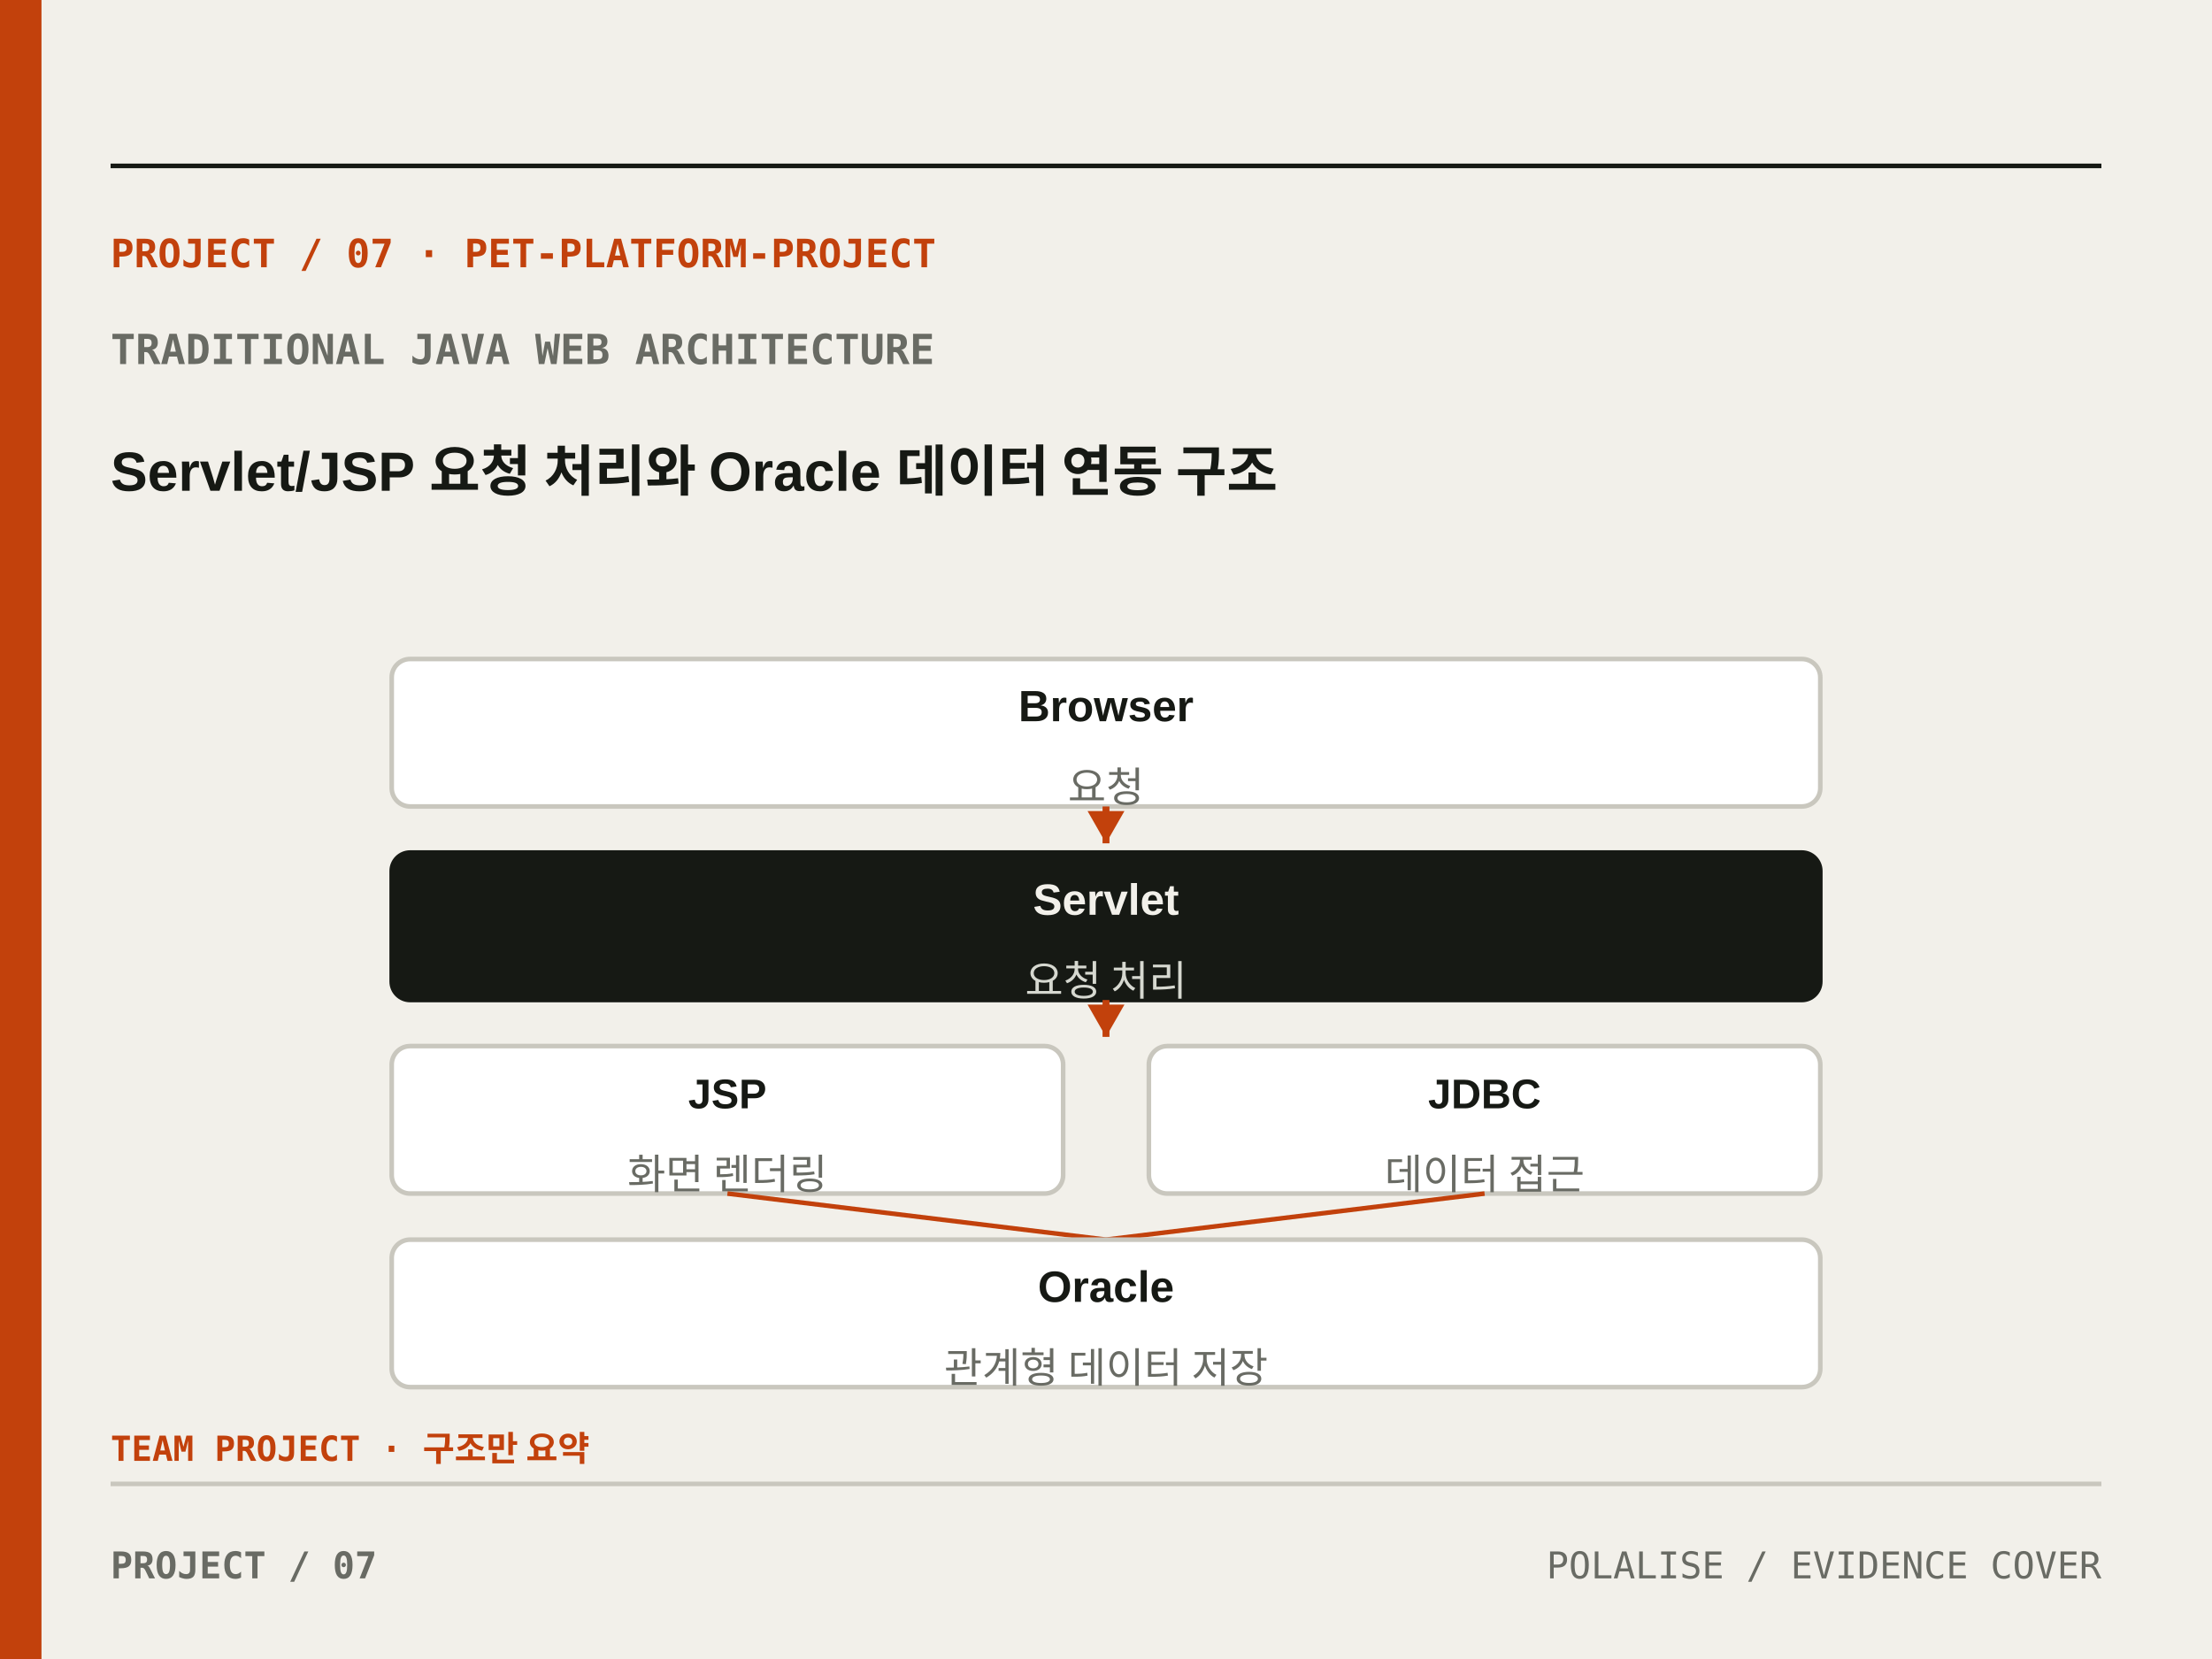
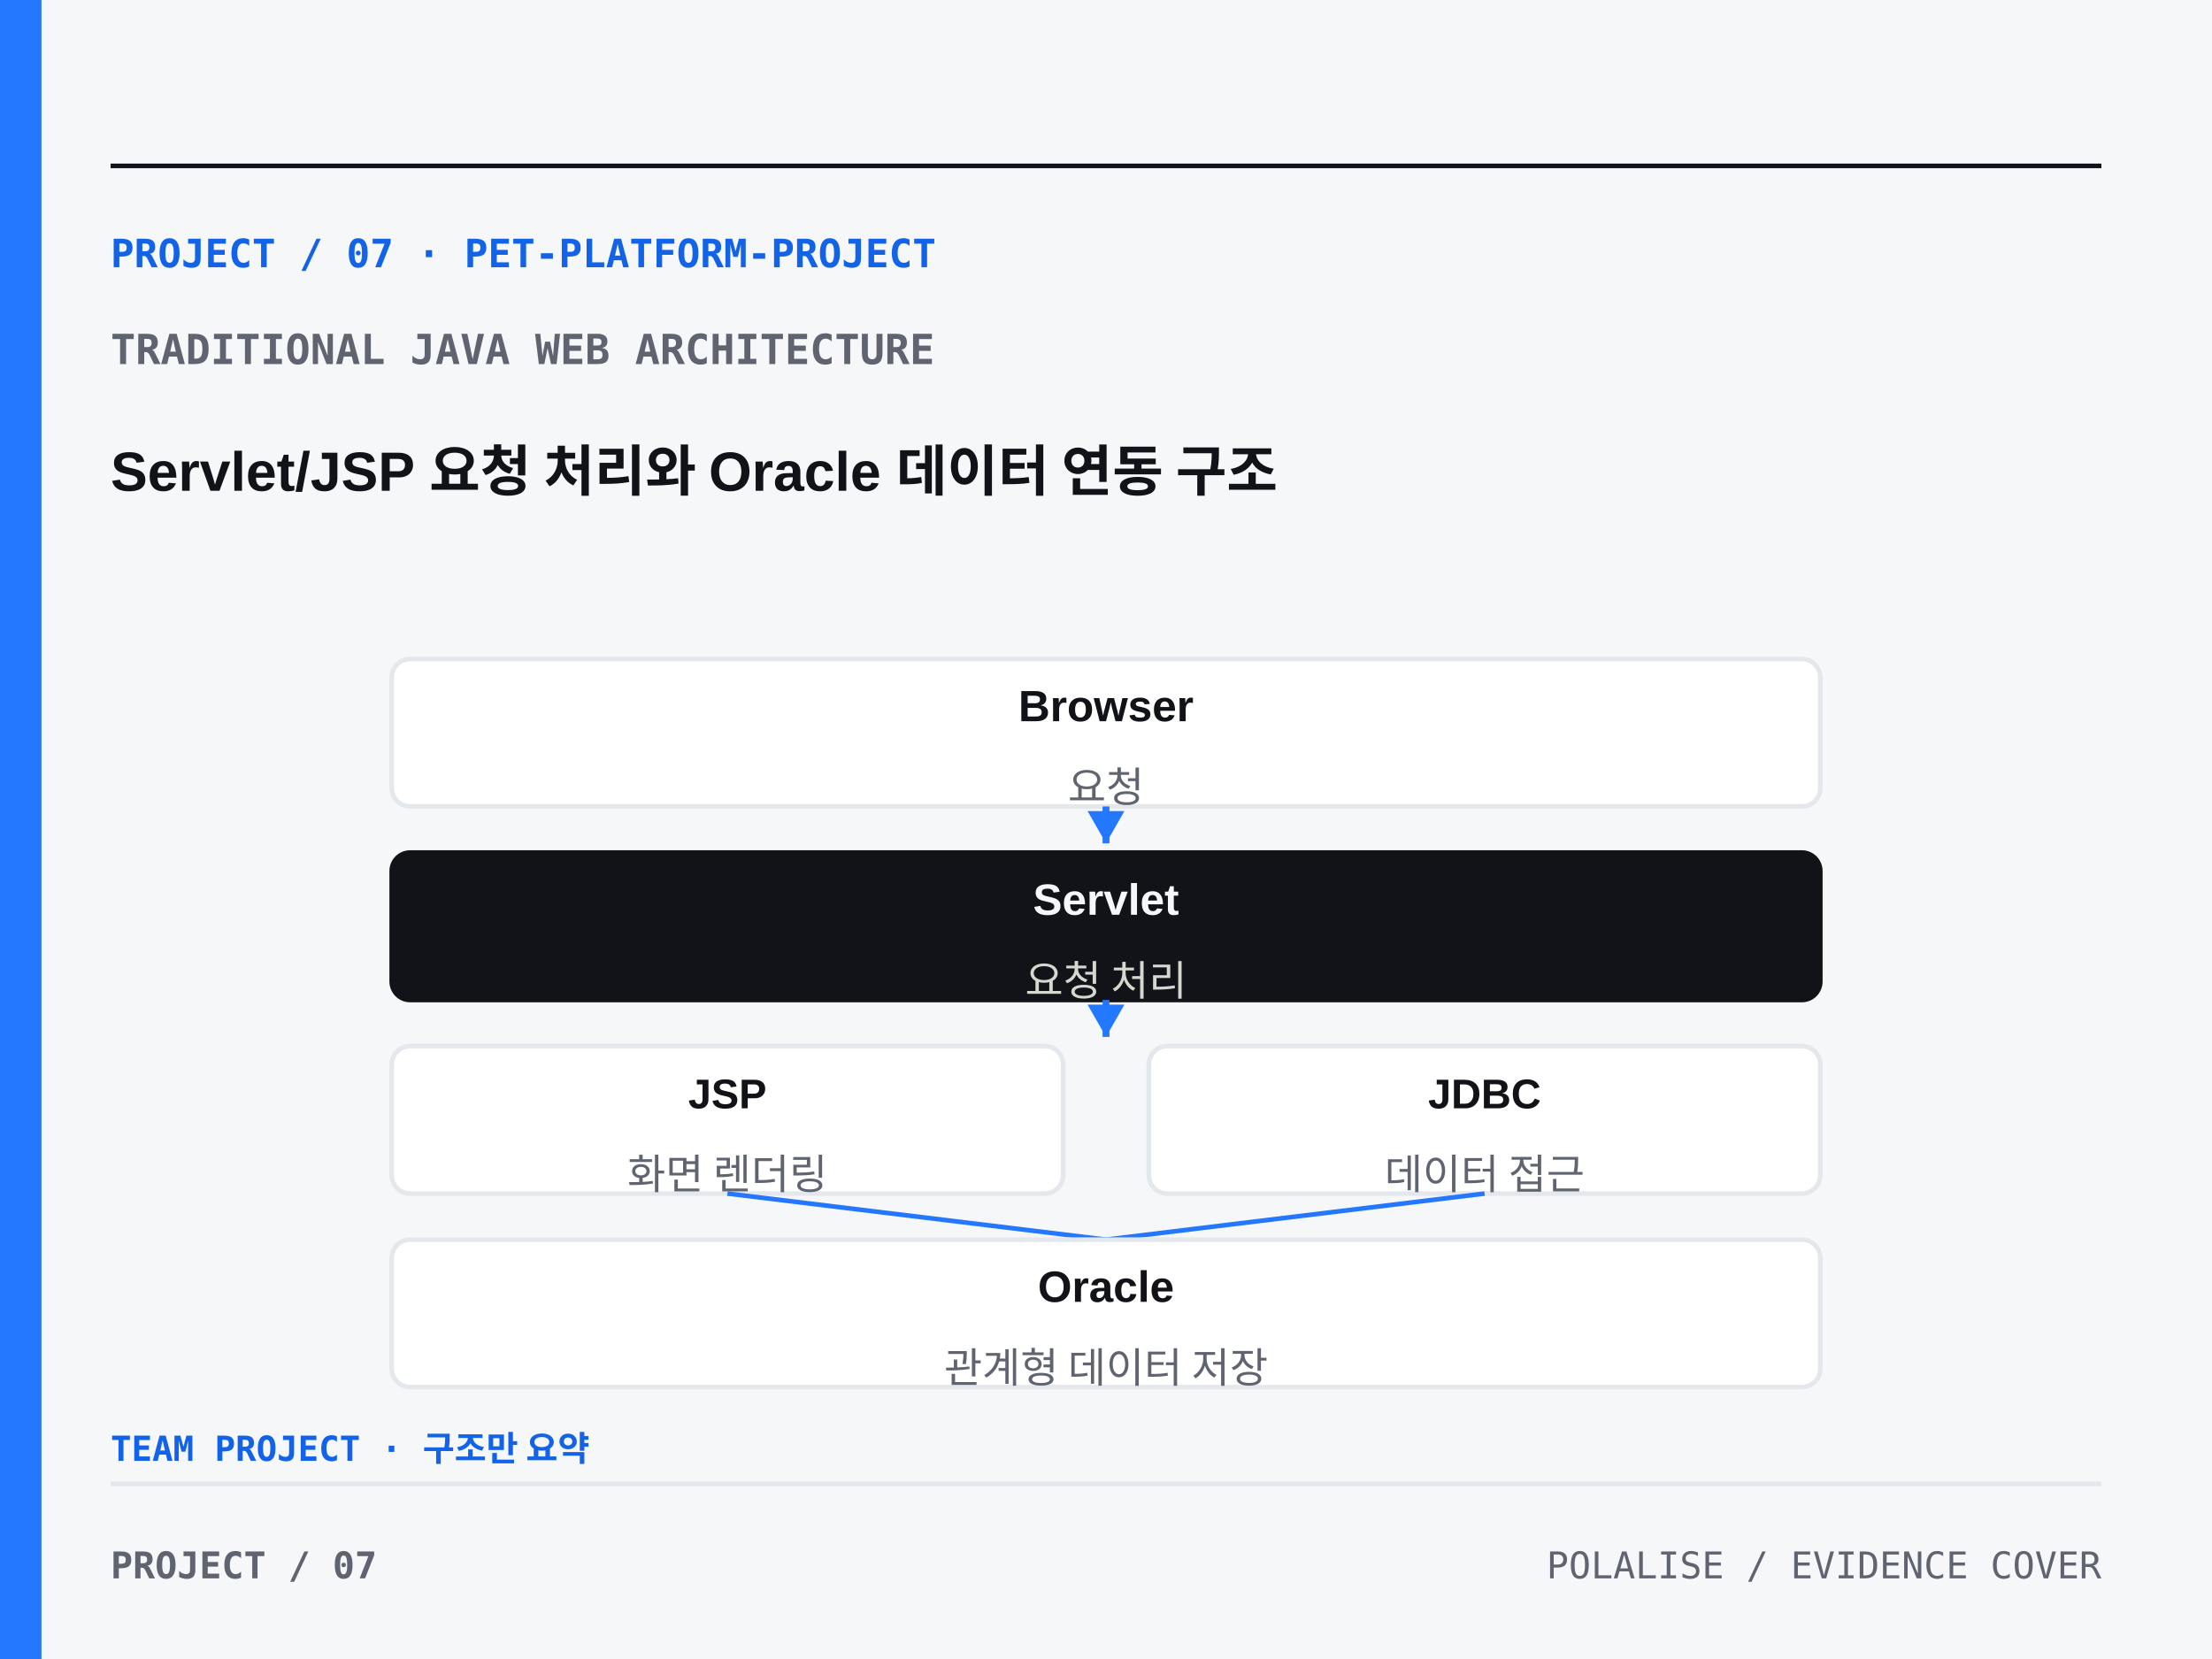
<svg xmlns="http://www.w3.org/2000/svg" viewBox="0 0 960 720" width="960" height="720" role="img" aria-label="Servlet/JSP 요청 처리와 Oracle 데이터 연동 구조">
-   <rect width="960" height="720" fill="#F2F0EA" />
-   <rect width="18" height="720" fill="#C2410C" />
-   <line x1="48" y1="72" x2="912" y2="72" stroke="#161914" stroke-width="2" />
-   <text x="48" y="116" font-family="IBM Plex Mono, Consolas, monospace" font-size="17" font-weight="700" fill="#C2410C" text-anchor="start">PROJECT / 07 · PET-PLATFORM-PROJECT</text>
-   <text x="48" y="158" font-family="IBM Plex Mono, Consolas, monospace" font-size="18" font-weight="600" fill="#696B64" text-anchor="start">TRADITIONAL JAVA WEB ARCHITECTURE</text>
-   <text x="48" y="213" font-family="Polalise Sans, Pretendard, Arial, sans-serif" font-size="24" font-weight="700" fill="#161914" text-anchor="start">Servlet/JSP 요청 처리와 Oracle 데이터 연동 구조</text>
-   <rect x="170" y="286" width="620" height="64" rx="8" fill="#FFFFFF" stroke="#C9C7BE" stroke-width="2" />
-   <text x="480" y="313" font-family="Polalise Sans, Pretendard, Arial, sans-serif" font-size="19" font-weight="700" fill="#161914" text-anchor="middle">Browser</text>
-   <text x="480" y="348" font-family="Polalise Sans, Pretendard, Arial, sans-serif" font-size="18" font-weight="500" fill="#696B64" text-anchor="middle">요청</text>
-   <line x1="480" y1="350" x2="480" y2="366" stroke="#C2410C" stroke-width="3" />
-   <path d="M 480 366 l -8 -14 h 16 z" fill="#C2410C" />
-   <rect x="170" y="370" width="620" height="64" rx="8" fill="#161914" stroke="#161914" stroke-width="2" />
-   <text x="480" y="397" font-family="Polalise Sans, Pretendard, Arial, sans-serif" font-size="19" font-weight="700" fill="#F2F0EA" text-anchor="middle">Servlet</text>
+   <rect width="960" height="720" fill="#F6F7F9" />
+   <rect width="18" height="720" fill="#2477FF" />
+   <line x1="48" y1="72" x2="912" y2="72" stroke="#111318" stroke-width="2" />
+   <text x="48" y="116" font-family="IBM Plex Mono, Consolas, monospace" font-size="17" font-weight="700" fill="#1263E8" text-anchor="start">PROJECT / 07 · PET-PLATFORM-PROJECT</text>
+   <text x="48" y="158" font-family="IBM Plex Mono, Consolas, monospace" font-size="18" font-weight="600" fill="#5F6470" text-anchor="start">TRADITIONAL JAVA WEB ARCHITECTURE</text>
+   <text x="48" y="213" font-family="Polalise Sans, Pretendard, Arial, sans-serif" font-size="24" font-weight="700" fill="#111318" text-anchor="start">Servlet/JSP 요청 처리와 Oracle 데이터 연동 구조</text>
+   <rect x="170" y="286" width="620" height="64" rx="8" fill="#FFFFFF" stroke="#E4E7EC" stroke-width="2" />
+   <text x="480" y="313" font-family="Polalise Sans, Pretendard, Arial, sans-serif" font-size="19" font-weight="700" fill="#111318" text-anchor="middle">Browser</text>
+   <text x="480" y="348" font-family="Polalise Sans, Pretendard, Arial, sans-serif" font-size="18" font-weight="500" fill="#5F6470" text-anchor="middle">요청</text>
+   <line x1="480" y1="350" x2="480" y2="366" stroke="#2477FF" stroke-width="3" />
+   <path d="M 480 366 l -8 -14 h 16 z" fill="#2477FF" />
+   <rect x="170" y="370" width="620" height="64" rx="8" fill="#111318" stroke="#111318" stroke-width="2" />
+   <text x="480" y="397" font-family="Polalise Sans, Pretendard, Arial, sans-serif" font-size="19" font-weight="700" fill="#F6F7F9" text-anchor="middle">Servlet</text>
  <text x="480" y="432" font-family="Polalise Sans, Pretendard, Arial, sans-serif" font-size="18" font-weight="500" fill="#D6D8D0" text-anchor="middle">요청 처리</text>
-   <line x1="480" y1="434" x2="480" y2="450" stroke="#C2410C" stroke-width="3" />
-   <path d="M 480 450 l -8 -14 h 16 z" fill="#C2410C" />
-   <rect x="170" y="454" width="291.4" height="64" rx="8" fill="#FFFFFF" stroke="#C9C7BE" stroke-width="2" />
-   <text x="315.7" y="481" font-family="Polalise Sans, Pretendard, Arial, sans-serif" font-size="18" font-weight="700" fill="#161914" text-anchor="middle">JSP</text>
-   <text x="315.7" y="516" font-family="Polalise Sans, Pretendard, Arial, sans-serif" font-size="18" font-weight="500" fill="#696B64" text-anchor="middle">화면 렌더링</text>
-   <rect x="498.6" y="454" width="291.4" height="64" rx="8" fill="#FFFFFF" stroke="#C9C7BE" stroke-width="2" />
-   <text x="644.3" y="481" font-family="Polalise Sans, Pretendard, Arial, sans-serif" font-size="18" font-weight="700" fill="#161914" text-anchor="middle">JDBC</text>
-   <text x="644.3" y="516" font-family="Polalise Sans, Pretendard, Arial, sans-serif" font-size="18" font-weight="500" fill="#696B64" text-anchor="middle">데이터 접근</text>
-   <line x1="315.7" y1="518" x2="480" y2="538" stroke="#C2410C" stroke-width="2" />
-   <line x1="644.3" y1="518" x2="480" y2="538" stroke="#C2410C" stroke-width="2" />
-   <rect x="170" y="538" width="620" height="64" rx="8" fill="#FFFFFF" stroke="#C9C7BE" stroke-width="2" />
-   <text x="480" y="565" font-family="Polalise Sans, Pretendard, Arial, sans-serif" font-size="19" font-weight="700" fill="#161914" text-anchor="middle">Oracle</text>
-   <text x="480" y="600" font-family="Polalise Sans, Pretendard, Arial, sans-serif" font-size="18" font-weight="500" fill="#696B64" text-anchor="middle">관계형 데이터 저장</text>
-   <text x="48" y="634" font-family="IBM Plex Mono, Consolas, monospace" font-size="15" font-weight="700" fill="#C2410C" text-anchor="start">TEAM PROJECT · 구조만 요약</text>
-   <line x1="48" y1="644" x2="912" y2="644" stroke="#C9C7BE" stroke-width="2" />
-   <text x="48" y="685" font-family="IBM Plex Mono, Consolas, monospace" font-size="16" font-weight="700" fill="#696B64" text-anchor="start">PROJECT / 07</text>
-   <text x="912" y="685" font-family="IBM Plex Mono, Consolas, monospace" font-size="16" font-weight="500" fill="#696B64" text-anchor="end">POLALISE / EVIDENCE COVER</text>
+   <line x1="480" y1="434" x2="480" y2="450" stroke="#2477FF" stroke-width="3" />
+   <path d="M 480 450 l -8 -14 h 16 z" fill="#2477FF" />
+   <rect x="170" y="454" width="291.4" height="64" rx="8" fill="#FFFFFF" stroke="#E4E7EC" stroke-width="2" />
+   <text x="315.7" y="481" font-family="Polalise Sans, Pretendard, Arial, sans-serif" font-size="18" font-weight="700" fill="#111318" text-anchor="middle">JSP</text>
+   <text x="315.7" y="516" font-family="Polalise Sans, Pretendard, Arial, sans-serif" font-size="18" font-weight="500" fill="#5F6470" text-anchor="middle">화면 렌더링</text>
+   <rect x="498.6" y="454" width="291.4" height="64" rx="8" fill="#FFFFFF" stroke="#E4E7EC" stroke-width="2" />
+   <text x="644.3" y="481" font-family="Polalise Sans, Pretendard, Arial, sans-serif" font-size="18" font-weight="700" fill="#111318" text-anchor="middle">JDBC</text>
+   <text x="644.3" y="516" font-family="Polalise Sans, Pretendard, Arial, sans-serif" font-size="18" font-weight="500" fill="#5F6470" text-anchor="middle">데이터 접근</text>
+   <line x1="315.7" y1="518" x2="480" y2="538" stroke="#2477FF" stroke-width="2" />
+   <line x1="644.3" y1="518" x2="480" y2="538" stroke="#2477FF" stroke-width="2" />
+   <rect x="170" y="538" width="620" height="64" rx="8" fill="#FFFFFF" stroke="#E4E7EC" stroke-width="2" />
+   <text x="480" y="565" font-family="Polalise Sans, Pretendard, Arial, sans-serif" font-size="19" font-weight="700" fill="#111318" text-anchor="middle">Oracle</text>
+   <text x="480" y="600" font-family="Polalise Sans, Pretendard, Arial, sans-serif" font-size="18" font-weight="500" fill="#5F6470" text-anchor="middle">관계형 데이터 저장</text>
+   <text x="48" y="634" font-family="IBM Plex Mono, Consolas, monospace" font-size="15" font-weight="700" fill="#1263E8" text-anchor="start">TEAM PROJECT · 구조만 요약</text>
+   <line x1="48" y1="644" x2="912" y2="644" stroke="#E4E7EC" stroke-width="2" />
+   <text x="48" y="685" font-family="IBM Plex Mono, Consolas, monospace" font-size="16" font-weight="700" fill="#5F6470" text-anchor="start">PROJECT / 07</text>
+   <text x="912" y="685" font-family="IBM Plex Mono, Consolas, monospace" font-size="16" font-weight="500" fill="#5F6470" text-anchor="end">POLALISE / EVIDENCE COVER</text>
</svg>
